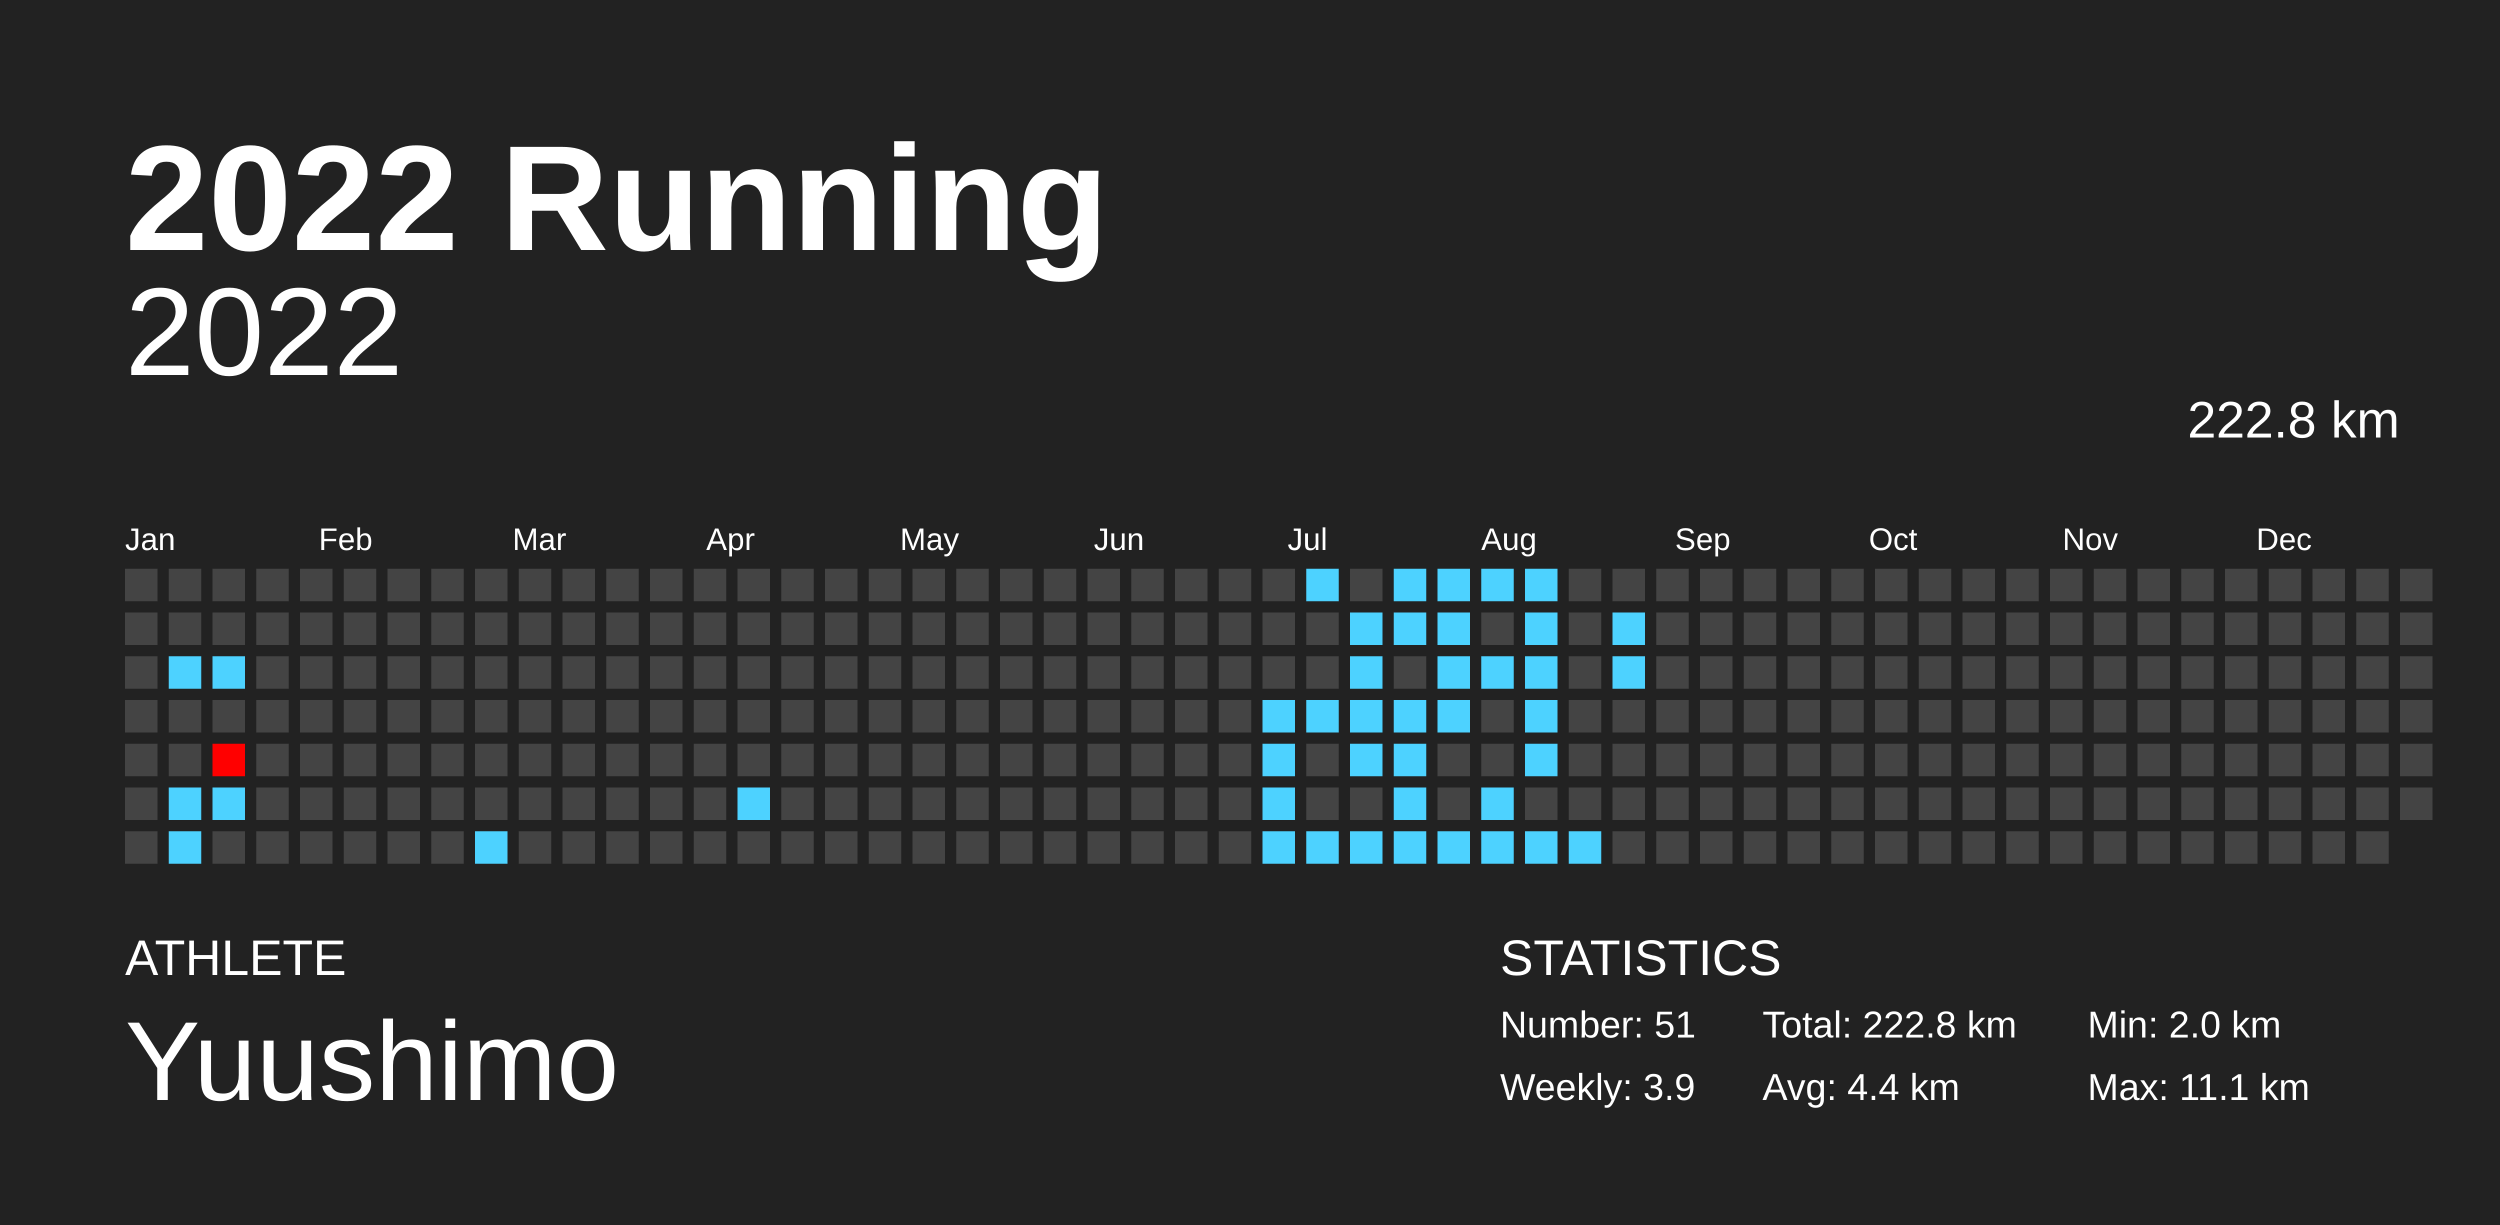
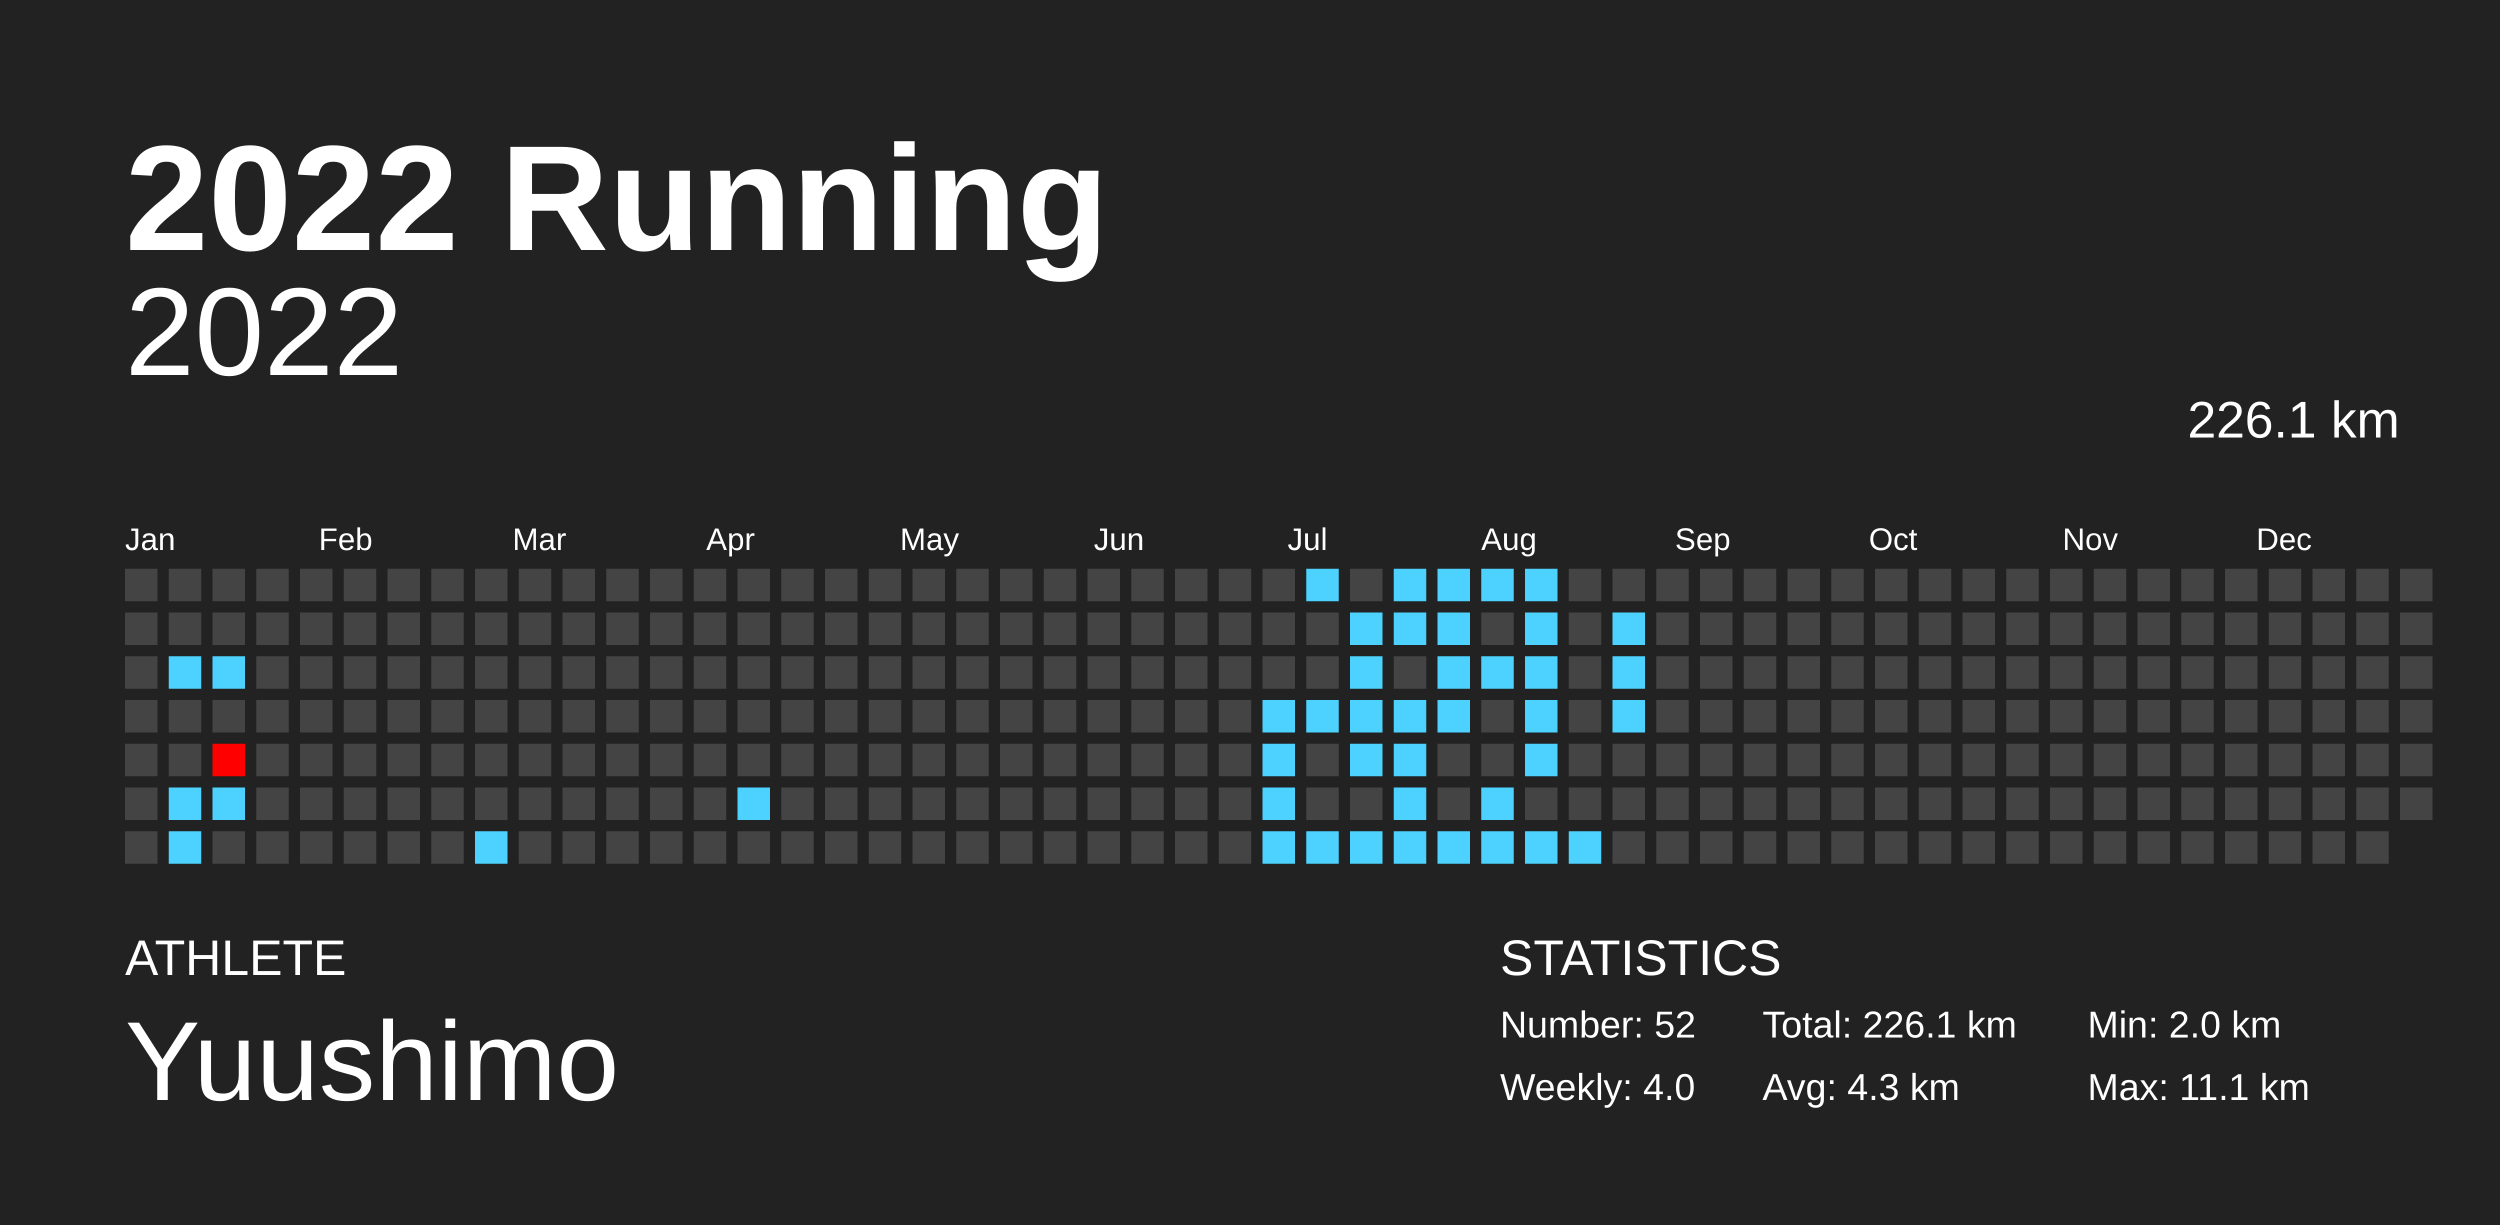
<svg xmlns="http://www.w3.org/2000/svg" baseProfile="full" height="98mm" version="1.1" viewBox="0,0,200,98" width="200mm">
  <defs />
  <rect fill="#222222" height="98" width="200" x="0" y="0" />
  <text fill="#FFFFFF" style="font-size:12px; font-family:Arial; font-weight:bold;" x="10" y="20">2022 Running</text>
  <text fill="#FFFFFF" style="font-size:4px; font-family:Arial" x="10" y="78">ATHLETE</text>
  <text fill="#FFFFFF" style="font-size:9px; font-family:Arial" x="10" y="88">Yuushimo</text>
  <text fill="#FFFFFF" style="font-size:4px; font-family:Arial" x="120" y="78">STATISTICS</text>
-   <text fill="#FFFFFF" style="font-size:3px; font-family:Arial" x="120" y="83">Number: 51</text>
-   <text fill="#FFFFFF" style="font-size:3px; font-family:Arial" x="120" y="88">Weekly: 3.9</text>
-   <text fill="#FFFFFF" style="font-size:3px; font-family:Arial" x="141" y="83">Total: 222.8 km</text>
-   <text fill="#FFFFFF" style="font-size:3px; font-family:Arial" x="141" y="88">Avg: 4.4 km</text>
+   <text fill="#FFFFFF" style="font-size:3px; font-family:Arial" x="120" y="83">Number: 52</text>
+   <text fill="#FFFFFF" style="font-size:3px; font-family:Arial" x="120" y="88">Weekly: 4.0</text>
+   <text fill="#FFFFFF" style="font-size:3px; font-family:Arial" x="141" y="83">Total: 226.1 km</text>
+   <text fill="#FFFFFF" style="font-size:3px; font-family:Arial" x="141" y="88">Avg: 4.3 km</text>
  <text fill="#FFFFFF" style="font-size:3px; font-family:Arial" x="167" y="83">Min: 2.0 km</text>
  <text fill="#FFFFFF" style="font-size:3px; font-family:Arial" x="167" y="88">Max: 11.1 km</text>
  <text alignment-baseline="hanging" fill="#FFFFFF" style="font-size:10.0px; font-family:Arial;" x="10" y="30">2022</text>
-   <text alignment-baseline="hanging" fill="#FFFFFF" style="font-size:4.125px; font-family:Arial;" x="175" y="35">222.8 km</text>
+   <text alignment-baseline="hanging" fill="#FFFFFF" style="font-size:4.125px; font-family:Arial;" x="175" y="35">226.1 km</text>
  <text fill="#FFFFFF" style="font-size:2.5px; font-family:Arial" x="10.0" y="44">Jan</text>
  <text fill="#FFFFFF" style="font-size:2.5px; font-family:Arial" x="25.5" y="44">Feb</text>
  <text fill="#FFFFFF" style="font-size:2.5px; font-family:Arial" x="41.0" y="44">Mar</text>
  <text fill="#FFFFFF" style="font-size:2.5px; font-family:Arial" x="56.5" y="44">Apr</text>
  <text fill="#FFFFFF" style="font-size:2.5px; font-family:Arial" x="72.0" y="44">May</text>
  <text fill="#FFFFFF" style="font-size:2.5px; font-family:Arial" x="87.5" y="44">Jun</text>
  <text fill="#FFFFFF" style="font-size:2.5px; font-family:Arial" x="103.0" y="44">Jul</text>
  <text fill="#FFFFFF" style="font-size:2.5px; font-family:Arial" x="118.5" y="44">Aug</text>
  <text fill="#FFFFFF" style="font-size:2.5px; font-family:Arial" x="134.0" y="44">Sep</text>
  <text fill="#FFFFFF" style="font-size:2.5px; font-family:Arial" x="149.5" y="44">Oct</text>
  <text fill="#FFFFFF" style="font-size:2.5px; font-family:Arial" x="165.0" y="44">Nov</text>
  <text fill="#FFFFFF" style="font-size:2.5px; font-family:Arial" x="180.5" y="44">Dec</text>
  <rect fill="#444444" height="2.6" width="2.6" x="10.0" y="45.5" />
  <rect fill="#444444" height="2.6" width="2.6" x="10.0" y="49.0" />
  <rect fill="#444444" height="2.6" width="2.6" x="10.0" y="52.5" />
  <rect fill="#444444" height="2.6" width="2.6" x="10.0" y="56.0" />
  <rect fill="#444444" height="2.6" width="2.6" x="10.0" y="59.5" />
  <rect fill="#444444" height="2.6" width="2.6" x="10.0" y="63.0" />
  <rect fill="#444444" height="2.6" width="2.6" x="10.0" y="66.5" />
  <rect fill="#444444" height="2.6" width="2.6" x="13.5" y="45.5" />
  <rect fill="#444444" height="2.6" width="2.6" x="13.5" y="49.0" />
  <rect fill="#4dd2ff" height="2.6" width="2.6" x="13.5" y="52.5" />
  <rect fill="#444444" height="2.6" width="2.6" x="13.5" y="56.0" />
  <rect fill="#444444" height="2.6" width="2.6" x="13.5" y="59.5" />
  <rect fill="#4dd2ff" height="2.6" width="2.6" x="13.5" y="63.0" />
  <rect fill="#4dd2ff" height="2.6" width="2.6" x="13.5" y="66.5" />
  <rect fill="#444444" height="2.6" width="2.6" x="17.0" y="45.5" />
  <rect fill="#444444" height="2.6" width="2.6" x="17.0" y="49.0" />
  <rect fill="#4dd2ff" height="2.6" width="2.6" x="17.0" y="52.5" />
  <rect fill="#444444" height="2.6" width="2.6" x="17.0" y="56.0" />
  <rect fill="#ff0000" height="2.6" width="2.6" x="17.0" y="59.5" />
  <rect fill="#4dd2ff" height="2.6" width="2.6" x="17.0" y="63.0" />
  <rect fill="#444444" height="2.6" width="2.6" x="17.0" y="66.5" />
  <rect fill="#444444" height="2.6" width="2.6" x="20.5" y="45.5" />
  <rect fill="#444444" height="2.6" width="2.6" x="20.5" y="49.0" />
  <rect fill="#444444" height="2.6" width="2.6" x="20.5" y="52.5" />
  <rect fill="#444444" height="2.6" width="2.6" x="20.5" y="56.0" />
  <rect fill="#444444" height="2.6" width="2.6" x="20.5" y="59.5" />
  <rect fill="#444444" height="2.6" width="2.6" x="20.5" y="63.0" />
  <rect fill="#444444" height="2.6" width="2.6" x="20.5" y="66.5" />
  <rect fill="#444444" height="2.6" width="2.6" x="24.0" y="45.5" />
  <rect fill="#444444" height="2.6" width="2.6" x="24.0" y="49.0" />
  <rect fill="#444444" height="2.6" width="2.6" x="24.0" y="52.5" />
  <rect fill="#444444" height="2.6" width="2.6" x="24.0" y="56.0" />
  <rect fill="#444444" height="2.6" width="2.6" x="24.0" y="59.5" />
  <rect fill="#444444" height="2.6" width="2.6" x="24.0" y="63.0" />
  <rect fill="#444444" height="2.6" width="2.6" x="24.0" y="66.5" />
  <rect fill="#444444" height="2.6" width="2.6" x="27.5" y="45.5" />
  <rect fill="#444444" height="2.6" width="2.6" x="27.5" y="49.0" />
  <rect fill="#444444" height="2.6" width="2.6" x="27.5" y="52.5" />
  <rect fill="#444444" height="2.6" width="2.6" x="27.5" y="56.0" />
  <rect fill="#444444" height="2.6" width="2.6" x="27.5" y="59.5" />
  <rect fill="#444444" height="2.6" width="2.6" x="27.5" y="63.0" />
  <rect fill="#444444" height="2.6" width="2.6" x="27.5" y="66.5" />
  <rect fill="#444444" height="2.6" width="2.6" x="31.0" y="45.5" />
  <rect fill="#444444" height="2.6" width="2.6" x="31.0" y="49.0" />
  <rect fill="#444444" height="2.6" width="2.6" x="31.0" y="52.5" />
  <rect fill="#444444" height="2.6" width="2.6" x="31.0" y="56.0" />
  <rect fill="#444444" height="2.6" width="2.6" x="31.0" y="59.5" />
  <rect fill="#444444" height="2.6" width="2.6" x="31.0" y="63.0" />
  <rect fill="#444444" height="2.6" width="2.6" x="31.0" y="66.5" />
  <rect fill="#444444" height="2.6" width="2.6" x="34.5" y="45.5" />
  <rect fill="#444444" height="2.6" width="2.6" x="34.5" y="49.0" />
  <rect fill="#444444" height="2.6" width="2.6" x="34.5" y="52.5" />
  <rect fill="#444444" height="2.6" width="2.6" x="34.5" y="56.0" />
  <rect fill="#444444" height="2.6" width="2.6" x="34.5" y="59.5" />
  <rect fill="#444444" height="2.6" width="2.6" x="34.5" y="63.0" />
  <rect fill="#444444" height="2.6" width="2.6" x="34.5" y="66.5" />
  <rect fill="#444444" height="2.6" width="2.6" x="38.0" y="45.5" />
  <rect fill="#444444" height="2.6" width="2.6" x="38.0" y="49.0" />
  <rect fill="#444444" height="2.6" width="2.6" x="38.0" y="52.5" />
  <rect fill="#444444" height="2.6" width="2.6" x="38.0" y="56.0" />
  <rect fill="#444444" height="2.6" width="2.6" x="38.0" y="59.5" />
  <rect fill="#444444" height="2.6" width="2.6" x="38.0" y="63.0" />
  <rect fill="#4dd2ff" height="2.6" width="2.6" x="38.0" y="66.5" />
  <rect fill="#444444" height="2.6" width="2.6" x="41.5" y="45.5" />
  <rect fill="#444444" height="2.6" width="2.6" x="41.5" y="49.0" />
  <rect fill="#444444" height="2.6" width="2.6" x="41.5" y="52.5" />
  <rect fill="#444444" height="2.6" width="2.6" x="41.5" y="56.0" />
  <rect fill="#444444" height="2.6" width="2.6" x="41.5" y="59.5" />
  <rect fill="#444444" height="2.6" width="2.6" x="41.5" y="63.0" />
  <rect fill="#444444" height="2.6" width="2.6" x="41.5" y="66.5" />
  <rect fill="#444444" height="2.6" width="2.6" x="45.0" y="45.5" />
  <rect fill="#444444" height="2.6" width="2.6" x="45.0" y="49.0" />
  <rect fill="#444444" height="2.6" width="2.6" x="45.0" y="52.5" />
  <rect fill="#444444" height="2.6" width="2.6" x="45.0" y="56.0" />
  <rect fill="#444444" height="2.6" width="2.6" x="45.0" y="59.5" />
  <rect fill="#444444" height="2.6" width="2.6" x="45.0" y="63.0" />
  <rect fill="#444444" height="2.6" width="2.6" x="45.0" y="66.5" />
  <rect fill="#444444" height="2.6" width="2.6" x="48.5" y="45.5" />
  <rect fill="#444444" height="2.6" width="2.6" x="48.5" y="49.0" />
  <rect fill="#444444" height="2.6" width="2.6" x="48.5" y="52.5" />
  <rect fill="#444444" height="2.6" width="2.6" x="48.5" y="56.0" />
  <rect fill="#444444" height="2.6" width="2.6" x="48.5" y="59.5" />
  <rect fill="#444444" height="2.6" width="2.6" x="48.5" y="63.0" />
  <rect fill="#444444" height="2.6" width="2.6" x="48.5" y="66.5" />
  <rect fill="#444444" height="2.6" width="2.6" x="52.0" y="45.5" />
  <rect fill="#444444" height="2.6" width="2.6" x="52.0" y="49.0" />
  <rect fill="#444444" height="2.6" width="2.6" x="52.0" y="52.5" />
  <rect fill="#444444" height="2.6" width="2.6" x="52.0" y="56.0" />
  <rect fill="#444444" height="2.6" width="2.6" x="52.0" y="59.5" />
  <rect fill="#444444" height="2.6" width="2.6" x="52.0" y="63.0" />
  <rect fill="#444444" height="2.6" width="2.6" x="52.0" y="66.5" />
  <rect fill="#444444" height="2.6" width="2.6" x="55.5" y="45.5" />
  <rect fill="#444444" height="2.6" width="2.6" x="55.5" y="49.0" />
  <rect fill="#444444" height="2.6" width="2.6" x="55.5" y="52.5" />
  <rect fill="#444444" height="2.6" width="2.6" x="55.5" y="56.0" />
  <rect fill="#444444" height="2.6" width="2.6" x="55.5" y="59.5" />
  <rect fill="#444444" height="2.6" width="2.6" x="55.5" y="63.0" />
  <rect fill="#444444" height="2.6" width="2.6" x="55.5" y="66.5" />
  <rect fill="#444444" height="2.6" width="2.6" x="59.0" y="45.5" />
  <rect fill="#444444" height="2.6" width="2.6" x="59.0" y="49.0" />
  <rect fill="#444444" height="2.6" width="2.6" x="59.0" y="52.5" />
  <rect fill="#444444" height="2.6" width="2.6" x="59.0" y="56.0" />
  <rect fill="#444444" height="2.6" width="2.6" x="59.0" y="59.5" />
  <rect fill="#4dd2ff" height="2.6" width="2.6" x="59.0" y="63.0" />
  <rect fill="#444444" height="2.6" width="2.6" x="59.0" y="66.5" />
  <rect fill="#444444" height="2.6" width="2.6" x="62.5" y="45.5" />
  <rect fill="#444444" height="2.6" width="2.6" x="62.5" y="49.0" />
  <rect fill="#444444" height="2.6" width="2.6" x="62.5" y="52.5" />
  <rect fill="#444444" height="2.6" width="2.6" x="62.5" y="56.0" />
  <rect fill="#444444" height="2.6" width="2.6" x="62.5" y="59.5" />
  <rect fill="#444444" height="2.6" width="2.6" x="62.5" y="63.0" />
  <rect fill="#444444" height="2.6" width="2.6" x="62.5" y="66.5" />
  <rect fill="#444444" height="2.6" width="2.6" x="66.0" y="45.5" />
  <rect fill="#444444" height="2.6" width="2.6" x="66.0" y="49.0" />
  <rect fill="#444444" height="2.6" width="2.6" x="66.0" y="52.5" />
  <rect fill="#444444" height="2.6" width="2.6" x="66.0" y="56.0" />
  <rect fill="#444444" height="2.6" width="2.6" x="66.0" y="59.5" />
  <rect fill="#444444" height="2.6" width="2.6" x="66.0" y="63.0" />
  <rect fill="#444444" height="2.6" width="2.6" x="66.0" y="66.5" />
  <rect fill="#444444" height="2.6" width="2.6" x="69.5" y="45.5" />
  <rect fill="#444444" height="2.6" width="2.6" x="69.5" y="49.0" />
  <rect fill="#444444" height="2.6" width="2.6" x="69.5" y="52.5" />
  <rect fill="#444444" height="2.6" width="2.6" x="69.5" y="56.0" />
  <rect fill="#444444" height="2.6" width="2.6" x="69.5" y="59.5" />
  <rect fill="#444444" height="2.6" width="2.6" x="69.5" y="63.0" />
  <rect fill="#444444" height="2.6" width="2.6" x="69.5" y="66.5" />
  <rect fill="#444444" height="2.6" width="2.6" x="73.0" y="45.5" />
  <rect fill="#444444" height="2.6" width="2.6" x="73.0" y="49.0" />
  <rect fill="#444444" height="2.6" width="2.6" x="73.0" y="52.5" />
  <rect fill="#444444" height="2.6" width="2.6" x="73.0" y="56.0" />
  <rect fill="#444444" height="2.6" width="2.6" x="73.0" y="59.5" />
  <rect fill="#444444" height="2.6" width="2.6" x="73.0" y="63.0" />
  <rect fill="#444444" height="2.6" width="2.6" x="73.0" y="66.5" />
  <rect fill="#444444" height="2.6" width="2.6" x="76.5" y="45.5" />
  <rect fill="#444444" height="2.6" width="2.6" x="76.5" y="49.0" />
  <rect fill="#444444" height="2.6" width="2.6" x="76.5" y="52.5" />
  <rect fill="#444444" height="2.6" width="2.6" x="76.5" y="56.0" />
  <rect fill="#444444" height="2.6" width="2.6" x="76.5" y="59.5" />
  <rect fill="#444444" height="2.6" width="2.6" x="76.5" y="63.0" />
  <rect fill="#444444" height="2.6" width="2.6" x="76.5" y="66.5" />
  <rect fill="#444444" height="2.6" width="2.6" x="80.0" y="45.5" />
  <rect fill="#444444" height="2.6" width="2.6" x="80.0" y="49.0" />
  <rect fill="#444444" height="2.6" width="2.6" x="80.0" y="52.5" />
  <rect fill="#444444" height="2.6" width="2.6" x="80.0" y="56.0" />
  <rect fill="#444444" height="2.6" width="2.6" x="80.0" y="59.5" />
  <rect fill="#444444" height="2.6" width="2.6" x="80.0" y="63.0" />
  <rect fill="#444444" height="2.6" width="2.6" x="80.0" y="66.5" />
  <rect fill="#444444" height="2.6" width="2.6" x="83.5" y="45.5" />
  <rect fill="#444444" height="2.6" width="2.6" x="83.5" y="49.0" />
  <rect fill="#444444" height="2.6" width="2.6" x="83.5" y="52.5" />
  <rect fill="#444444" height="2.6" width="2.6" x="83.5" y="56.0" />
  <rect fill="#444444" height="2.6" width="2.6" x="83.5" y="59.5" />
  <rect fill="#444444" height="2.6" width="2.6" x="83.5" y="63.0" />
  <rect fill="#444444" height="2.6" width="2.6" x="83.5" y="66.5" />
  <rect fill="#444444" height="2.6" width="2.6" x="87.0" y="45.5" />
  <rect fill="#444444" height="2.6" width="2.6" x="87.0" y="49.0" />
  <rect fill="#444444" height="2.6" width="2.6" x="87.0" y="52.5" />
  <rect fill="#444444" height="2.6" width="2.6" x="87.0" y="56.0" />
  <rect fill="#444444" height="2.6" width="2.6" x="87.0" y="59.5" />
  <rect fill="#444444" height="2.6" width="2.6" x="87.0" y="63.0" />
  <rect fill="#444444" height="2.6" width="2.6" x="87.0" y="66.5" />
  <rect fill="#444444" height="2.6" width="2.6" x="90.5" y="45.5" />
  <rect fill="#444444" height="2.6" width="2.6" x="90.5" y="49.0" />
  <rect fill="#444444" height="2.6" width="2.6" x="90.5" y="52.5" />
  <rect fill="#444444" height="2.6" width="2.6" x="90.5" y="56.0" />
  <rect fill="#444444" height="2.6" width="2.6" x="90.5" y="59.5" />
  <rect fill="#444444" height="2.6" width="2.6" x="90.5" y="63.0" />
  <rect fill="#444444" height="2.6" width="2.6" x="90.5" y="66.5" />
  <rect fill="#444444" height="2.6" width="2.6" x="94.0" y="45.5" />
  <rect fill="#444444" height="2.6" width="2.6" x="94.0" y="49.0" />
  <rect fill="#444444" height="2.6" width="2.6" x="94.0" y="52.5" />
  <rect fill="#444444" height="2.6" width="2.6" x="94.0" y="56.0" />
  <rect fill="#444444" height="2.6" width="2.6" x="94.0" y="59.5" />
  <rect fill="#444444" height="2.6" width="2.6" x="94.0" y="63.0" />
  <rect fill="#444444" height="2.6" width="2.6" x="94.0" y="66.5" />
  <rect fill="#444444" height="2.6" width="2.6" x="97.5" y="45.5" />
  <rect fill="#444444" height="2.6" width="2.6" x="97.5" y="49.0" />
  <rect fill="#444444" height="2.6" width="2.6" x="97.5" y="52.5" />
  <rect fill="#444444" height="2.6" width="2.6" x="97.5" y="56.0" />
  <rect fill="#444444" height="2.6" width="2.6" x="97.5" y="59.5" />
  <rect fill="#444444" height="2.6" width="2.6" x="97.5" y="63.0" />
  <rect fill="#444444" height="2.6" width="2.6" x="97.5" y="66.5" />
  <rect fill="#444444" height="2.6" width="2.6" x="101.0" y="45.5" />
  <rect fill="#444444" height="2.6" width="2.6" x="101.0" y="49.0" />
  <rect fill="#444444" height="2.6" width="2.6" x="101.0" y="52.5" />
  <rect fill="#4dd2ff" height="2.6" width="2.6" x="101.0" y="56.0" />
  <rect fill="#4dd2ff" height="2.6" width="2.6" x="101.0" y="59.5" />
  <rect fill="#4dd2ff" height="2.6" width="2.6" x="101.0" y="63.0" />
  <rect fill="#4dd2ff" height="2.6" width="2.6" x="101.0" y="66.5" />
  <rect fill="#4dd2ff" height="2.6" width="2.6" x="104.5" y="45.5" />
  <rect fill="#444444" height="2.6" width="2.6" x="104.5" y="49.0" />
  <rect fill="#444444" height="2.6" width="2.6" x="104.5" y="52.5" />
  <rect fill="#4dd2ff" height="2.6" width="2.6" x="104.5" y="56.0" />
  <rect fill="#444444" height="2.6" width="2.6" x="104.5" y="59.5" />
  <rect fill="#444444" height="2.6" width="2.6" x="104.5" y="63.0" />
  <rect fill="#4dd2ff" height="2.6" width="2.6" x="104.5" y="66.5" />
  <rect fill="#444444" height="2.6" width="2.6" x="108.0" y="45.5" />
  <rect fill="#4dd2ff" height="2.6" width="2.6" x="108.0" y="49.0" />
  <rect fill="#4dd2ff" height="2.6" width="2.6" x="108.0" y="52.5" />
  <rect fill="#4dd2ff" height="2.6" width="2.6" x="108.0" y="56.0" />
  <rect fill="#4dd2ff" height="2.6" width="2.6" x="108.0" y="59.5" />
  <rect fill="#444444" height="2.6" width="2.6" x="108.0" y="63.0" />
  <rect fill="#4dd2ff" height="2.6" width="2.6" x="108.0" y="66.5" />
  <rect fill="#4dd2ff" height="2.6" width="2.6" x="111.5" y="45.5" />
  <rect fill="#4dd2ff" height="2.6" width="2.6" x="111.5" y="49.0" />
  <rect fill="#444444" height="2.6" width="2.6" x="111.5" y="52.5" />
  <rect fill="#4dd2ff" height="2.6" width="2.6" x="111.5" y="56.0" />
  <rect fill="#4dd2ff" height="2.6" width="2.6" x="111.5" y="59.5" />
  <rect fill="#4dd2ff" height="2.6" width="2.6" x="111.5" y="63.0" />
  <rect fill="#4dd2ff" height="2.6" width="2.6" x="111.5" y="66.5" />
  <rect fill="#4dd2ff" height="2.6" width="2.6" x="115.0" y="45.5" />
  <rect fill="#4dd2ff" height="2.6" width="2.6" x="115.0" y="49.0" />
  <rect fill="#4dd2ff" height="2.6" width="2.6" x="115.0" y="52.5" />
  <rect fill="#4dd2ff" height="2.6" width="2.6" x="115.0" y="56.0" />
  <rect fill="#444444" height="2.6" width="2.6" x="115.0" y="59.5" />
  <rect fill="#444444" height="2.6" width="2.6" x="115.0" y="63.0" />
  <rect fill="#4dd2ff" height="2.6" width="2.6" x="115.0" y="66.5" />
  <rect fill="#4dd2ff" height="2.6" width="2.6" x="118.5" y="45.5" />
  <rect fill="#444444" height="2.6" width="2.6" x="118.5" y="49.0" />
  <rect fill="#4dd2ff" height="2.6" width="2.6" x="118.5" y="52.5" />
  <rect fill="#444444" height="2.6" width="2.6" x="118.5" y="56.0" />
  <rect fill="#444444" height="2.6" width="2.6" x="118.5" y="59.5" />
  <rect fill="#4dd2ff" height="2.6" width="2.6" x="118.5" y="63.0" />
  <rect fill="#4dd2ff" height="2.6" width="2.6" x="118.5" y="66.5" />
  <rect fill="#4dd2ff" height="2.6" width="2.6" x="122.0" y="45.5" />
  <rect fill="#4dd2ff" height="2.6" width="2.6" x="122.0" y="49.0" />
  <rect fill="#4dd2ff" height="2.6" width="2.6" x="122.0" y="52.5" />
  <rect fill="#4dd2ff" height="2.6" width="2.6" x="122.0" y="56.0" />
  <rect fill="#4dd2ff" height="2.6" width="2.6" x="122.0" y="59.5" />
  <rect fill="#444444" height="2.6" width="2.6" x="122.0" y="63.0" />
  <rect fill="#4dd2ff" height="2.6" width="2.6" x="122.0" y="66.5" />
  <rect fill="#444444" height="2.6" width="2.6" x="125.5" y="45.5" />
  <rect fill="#444444" height="2.6" width="2.6" x="125.5" y="49.0" />
  <rect fill="#444444" height="2.6" width="2.6" x="125.5" y="52.5" />
  <rect fill="#444444" height="2.6" width="2.6" x="125.5" y="56.0" />
  <rect fill="#444444" height="2.6" width="2.6" x="125.5" y="59.5" />
  <rect fill="#444444" height="2.6" width="2.6" x="125.5" y="63.0" />
  <rect fill="#4dd2ff" height="2.6" width="2.6" x="125.5" y="66.5" />
  <rect fill="#444444" height="2.6" width="2.6" x="129.0" y="45.5" />
  <rect fill="#4dd2ff" height="2.6" width="2.6" x="129.0" y="49.0" />
  <rect fill="#4dd2ff" height="2.6" width="2.6" x="129.0" y="52.5" />
-   <rect fill="#444444" height="2.6" width="2.6" x="129.0" y="56.0" />
+   <rect fill="#4dd2ff" height="2.6" width="2.6" x="129.0" y="56.0" />
  <rect fill="#444444" height="2.6" width="2.6" x="129.0" y="59.5" />
  <rect fill="#444444" height="2.6" width="2.6" x="129.0" y="63.0" />
  <rect fill="#444444" height="2.6" width="2.6" x="129.0" y="66.5" />
  <rect fill="#444444" height="2.6" width="2.6" x="132.5" y="45.5" />
  <rect fill="#444444" height="2.6" width="2.6" x="132.5" y="49.0" />
  <rect fill="#444444" height="2.6" width="2.6" x="132.5" y="52.5" />
  <rect fill="#444444" height="2.6" width="2.6" x="132.5" y="56.0" />
  <rect fill="#444444" height="2.6" width="2.6" x="132.5" y="59.5" />
  <rect fill="#444444" height="2.6" width="2.6" x="132.5" y="63.0" />
  <rect fill="#444444" height="2.6" width="2.6" x="132.5" y="66.5" />
  <rect fill="#444444" height="2.6" width="2.6" x="136.0" y="45.5" />
  <rect fill="#444444" height="2.6" width="2.6" x="136.0" y="49.0" />
  <rect fill="#444444" height="2.6" width="2.6" x="136.0" y="52.5" />
  <rect fill="#444444" height="2.6" width="2.6" x="136.0" y="56.0" />
  <rect fill="#444444" height="2.6" width="2.6" x="136.0" y="59.5" />
  <rect fill="#444444" height="2.6" width="2.6" x="136.0" y="63.0" />
  <rect fill="#444444" height="2.6" width="2.6" x="136.0" y="66.5" />
  <rect fill="#444444" height="2.6" width="2.6" x="139.5" y="45.5" />
  <rect fill="#444444" height="2.6" width="2.6" x="139.5" y="49.0" />
  <rect fill="#444444" height="2.6" width="2.6" x="139.5" y="52.5" />
  <rect fill="#444444" height="2.6" width="2.6" x="139.5" y="56.0" />
  <rect fill="#444444" height="2.6" width="2.6" x="139.5" y="59.5" />
  <rect fill="#444444" height="2.6" width="2.6" x="139.5" y="63.0" />
  <rect fill="#444444" height="2.6" width="2.6" x="139.5" y="66.5" />
  <rect fill="#444444" height="2.6" width="2.6" x="143.0" y="45.5" />
  <rect fill="#444444" height="2.6" width="2.6" x="143.0" y="49.0" />
  <rect fill="#444444" height="2.6" width="2.6" x="143.0" y="52.5" />
  <rect fill="#444444" height="2.6" width="2.6" x="143.0" y="56.0" />
  <rect fill="#444444" height="2.6" width="2.6" x="143.0" y="59.5" />
  <rect fill="#444444" height="2.6" width="2.6" x="143.0" y="63.0" />
  <rect fill="#444444" height="2.6" width="2.6" x="143.0" y="66.5" />
  <rect fill="#444444" height="2.6" width="2.6" x="146.5" y="45.5" />
  <rect fill="#444444" height="2.6" width="2.6" x="146.5" y="49.0" />
  <rect fill="#444444" height="2.6" width="2.6" x="146.5" y="52.5" />
  <rect fill="#444444" height="2.6" width="2.6" x="146.5" y="56.0" />
  <rect fill="#444444" height="2.6" width="2.6" x="146.5" y="59.5" />
  <rect fill="#444444" height="2.6" width="2.6" x="146.5" y="63.0" />
  <rect fill="#444444" height="2.6" width="2.6" x="146.5" y="66.5" />
  <rect fill="#444444" height="2.6" width="2.6" x="150.0" y="45.5" />
  <rect fill="#444444" height="2.6" width="2.6" x="150.0" y="49.0" />
  <rect fill="#444444" height="2.6" width="2.6" x="150.0" y="52.5" />
  <rect fill="#444444" height="2.6" width="2.6" x="150.0" y="56.0" />
  <rect fill="#444444" height="2.6" width="2.6" x="150.0" y="59.5" />
  <rect fill="#444444" height="2.6" width="2.6" x="150.0" y="63.0" />
  <rect fill="#444444" height="2.6" width="2.6" x="150.0" y="66.5" />
  <rect fill="#444444" height="2.6" width="2.6" x="153.5" y="45.5" />
  <rect fill="#444444" height="2.6" width="2.6" x="153.5" y="49.0" />
  <rect fill="#444444" height="2.6" width="2.6" x="153.5" y="52.5" />
  <rect fill="#444444" height="2.6" width="2.6" x="153.5" y="56.0" />
  <rect fill="#444444" height="2.6" width="2.6" x="153.5" y="59.5" />
  <rect fill="#444444" height="2.6" width="2.6" x="153.5" y="63.0" />
  <rect fill="#444444" height="2.6" width="2.6" x="153.5" y="66.5" />
  <rect fill="#444444" height="2.6" width="2.6" x="157.0" y="45.5" />
  <rect fill="#444444" height="2.6" width="2.6" x="157.0" y="49.0" />
  <rect fill="#444444" height="2.6" width="2.6" x="157.0" y="52.5" />
  <rect fill="#444444" height="2.6" width="2.6" x="157.0" y="56.0" />
  <rect fill="#444444" height="2.6" width="2.6" x="157.0" y="59.5" />
  <rect fill="#444444" height="2.6" width="2.6" x="157.0" y="63.0" />
  <rect fill="#444444" height="2.6" width="2.6" x="157.0" y="66.5" />
  <rect fill="#444444" height="2.6" width="2.6" x="160.5" y="45.5" />
  <rect fill="#444444" height="2.6" width="2.6" x="160.5" y="49.0" />
  <rect fill="#444444" height="2.6" width="2.6" x="160.5" y="52.5" />
  <rect fill="#444444" height="2.6" width="2.6" x="160.5" y="56.0" />
  <rect fill="#444444" height="2.6" width="2.6" x="160.5" y="59.5" />
  <rect fill="#444444" height="2.6" width="2.6" x="160.5" y="63.0" />
  <rect fill="#444444" height="2.6" width="2.6" x="160.5" y="66.5" />
  <rect fill="#444444" height="2.6" width="2.6" x="164.0" y="45.5" />
  <rect fill="#444444" height="2.6" width="2.6" x="164.0" y="49.0" />
  <rect fill="#444444" height="2.6" width="2.6" x="164.0" y="52.5" />
  <rect fill="#444444" height="2.6" width="2.6" x="164.0" y="56.0" />
  <rect fill="#444444" height="2.6" width="2.6" x="164.0" y="59.5" />
  <rect fill="#444444" height="2.6" width="2.6" x="164.0" y="63.0" />
  <rect fill="#444444" height="2.6" width="2.6" x="164.0" y="66.5" />
  <rect fill="#444444" height="2.6" width="2.6" x="167.5" y="45.5" />
  <rect fill="#444444" height="2.6" width="2.6" x="167.5" y="49.0" />
  <rect fill="#444444" height="2.6" width="2.6" x="167.5" y="52.5" />
  <rect fill="#444444" height="2.6" width="2.6" x="167.5" y="56.0" />
  <rect fill="#444444" height="2.6" width="2.6" x="167.5" y="59.5" />
  <rect fill="#444444" height="2.6" width="2.6" x="167.5" y="63.0" />
  <rect fill="#444444" height="2.6" width="2.6" x="167.5" y="66.5" />
  <rect fill="#444444" height="2.6" width="2.6" x="171.0" y="45.5" />
  <rect fill="#444444" height="2.6" width="2.6" x="171.0" y="49.0" />
  <rect fill="#444444" height="2.6" width="2.6" x="171.0" y="52.5" />
  <rect fill="#444444" height="2.6" width="2.6" x="171.0" y="56.0" />
  <rect fill="#444444" height="2.6" width="2.6" x="171.0" y="59.5" />
  <rect fill="#444444" height="2.6" width="2.6" x="171.0" y="63.0" />
  <rect fill="#444444" height="2.6" width="2.6" x="171.0" y="66.5" />
  <rect fill="#444444" height="2.6" width="2.6" x="174.5" y="45.5" />
  <rect fill="#444444" height="2.6" width="2.6" x="174.5" y="49.0" />
  <rect fill="#444444" height="2.6" width="2.6" x="174.5" y="52.5" />
  <rect fill="#444444" height="2.6" width="2.6" x="174.5" y="56.0" />
  <rect fill="#444444" height="2.6" width="2.6" x="174.5" y="59.5" />
  <rect fill="#444444" height="2.6" width="2.6" x="174.5" y="63.0" />
  <rect fill="#444444" height="2.6" width="2.6" x="174.5" y="66.5" />
  <rect fill="#444444" height="2.6" width="2.6" x="178.0" y="45.5" />
  <rect fill="#444444" height="2.6" width="2.6" x="178.0" y="49.0" />
  <rect fill="#444444" height="2.6" width="2.6" x="178.0" y="52.5" />
  <rect fill="#444444" height="2.6" width="2.6" x="178.0" y="56.0" />
  <rect fill="#444444" height="2.6" width="2.6" x="178.0" y="59.5" />
  <rect fill="#444444" height="2.6" width="2.6" x="178.0" y="63.0" />
  <rect fill="#444444" height="2.6" width="2.6" x="178.0" y="66.5" />
  <rect fill="#444444" height="2.6" width="2.6" x="181.5" y="45.5" />
  <rect fill="#444444" height="2.6" width="2.6" x="181.5" y="49.0" />
  <rect fill="#444444" height="2.6" width="2.6" x="181.5" y="52.5" />
  <rect fill="#444444" height="2.6" width="2.6" x="181.5" y="56.0" />
  <rect fill="#444444" height="2.6" width="2.6" x="181.5" y="59.5" />
  <rect fill="#444444" height="2.6" width="2.6" x="181.5" y="63.0" />
  <rect fill="#444444" height="2.6" width="2.6" x="181.5" y="66.5" />
  <rect fill="#444444" height="2.6" width="2.6" x="185.0" y="45.5" />
  <rect fill="#444444" height="2.6" width="2.6" x="185.0" y="49.0" />
  <rect fill="#444444" height="2.6" width="2.6" x="185.0" y="52.5" />
  <rect fill="#444444" height="2.6" width="2.6" x="185.0" y="56.0" />
  <rect fill="#444444" height="2.6" width="2.6" x="185.0" y="59.5" />
  <rect fill="#444444" height="2.6" width="2.6" x="185.0" y="63.0" />
  <rect fill="#444444" height="2.6" width="2.6" x="185.0" y="66.5" />
  <rect fill="#444444" height="2.6" width="2.6" x="188.5" y="45.5" />
  <rect fill="#444444" height="2.6" width="2.6" x="188.5" y="49.0" />
  <rect fill="#444444" height="2.6" width="2.6" x="188.5" y="52.5" />
  <rect fill="#444444" height="2.6" width="2.6" x="188.5" y="56.0" />
  <rect fill="#444444" height="2.6" width="2.6" x="188.5" y="59.5" />
  <rect fill="#444444" height="2.6" width="2.6" x="188.5" y="63.0" />
  <rect fill="#444444" height="2.6" width="2.6" x="188.5" y="66.5" />
  <rect fill="#444444" height="2.6" width="2.6" x="192.0" y="45.5" />
  <rect fill="#444444" height="2.6" width="2.6" x="192.0" y="49.0" />
  <rect fill="#444444" height="2.6" width="2.6" x="192.0" y="52.5" />
  <rect fill="#444444" height="2.6" width="2.6" x="192.0" y="56.0" />
  <rect fill="#444444" height="2.6" width="2.6" x="192.0" y="59.5" />
  <rect fill="#444444" height="2.6" width="2.6" x="192.0" y="63.0" />
</svg>
